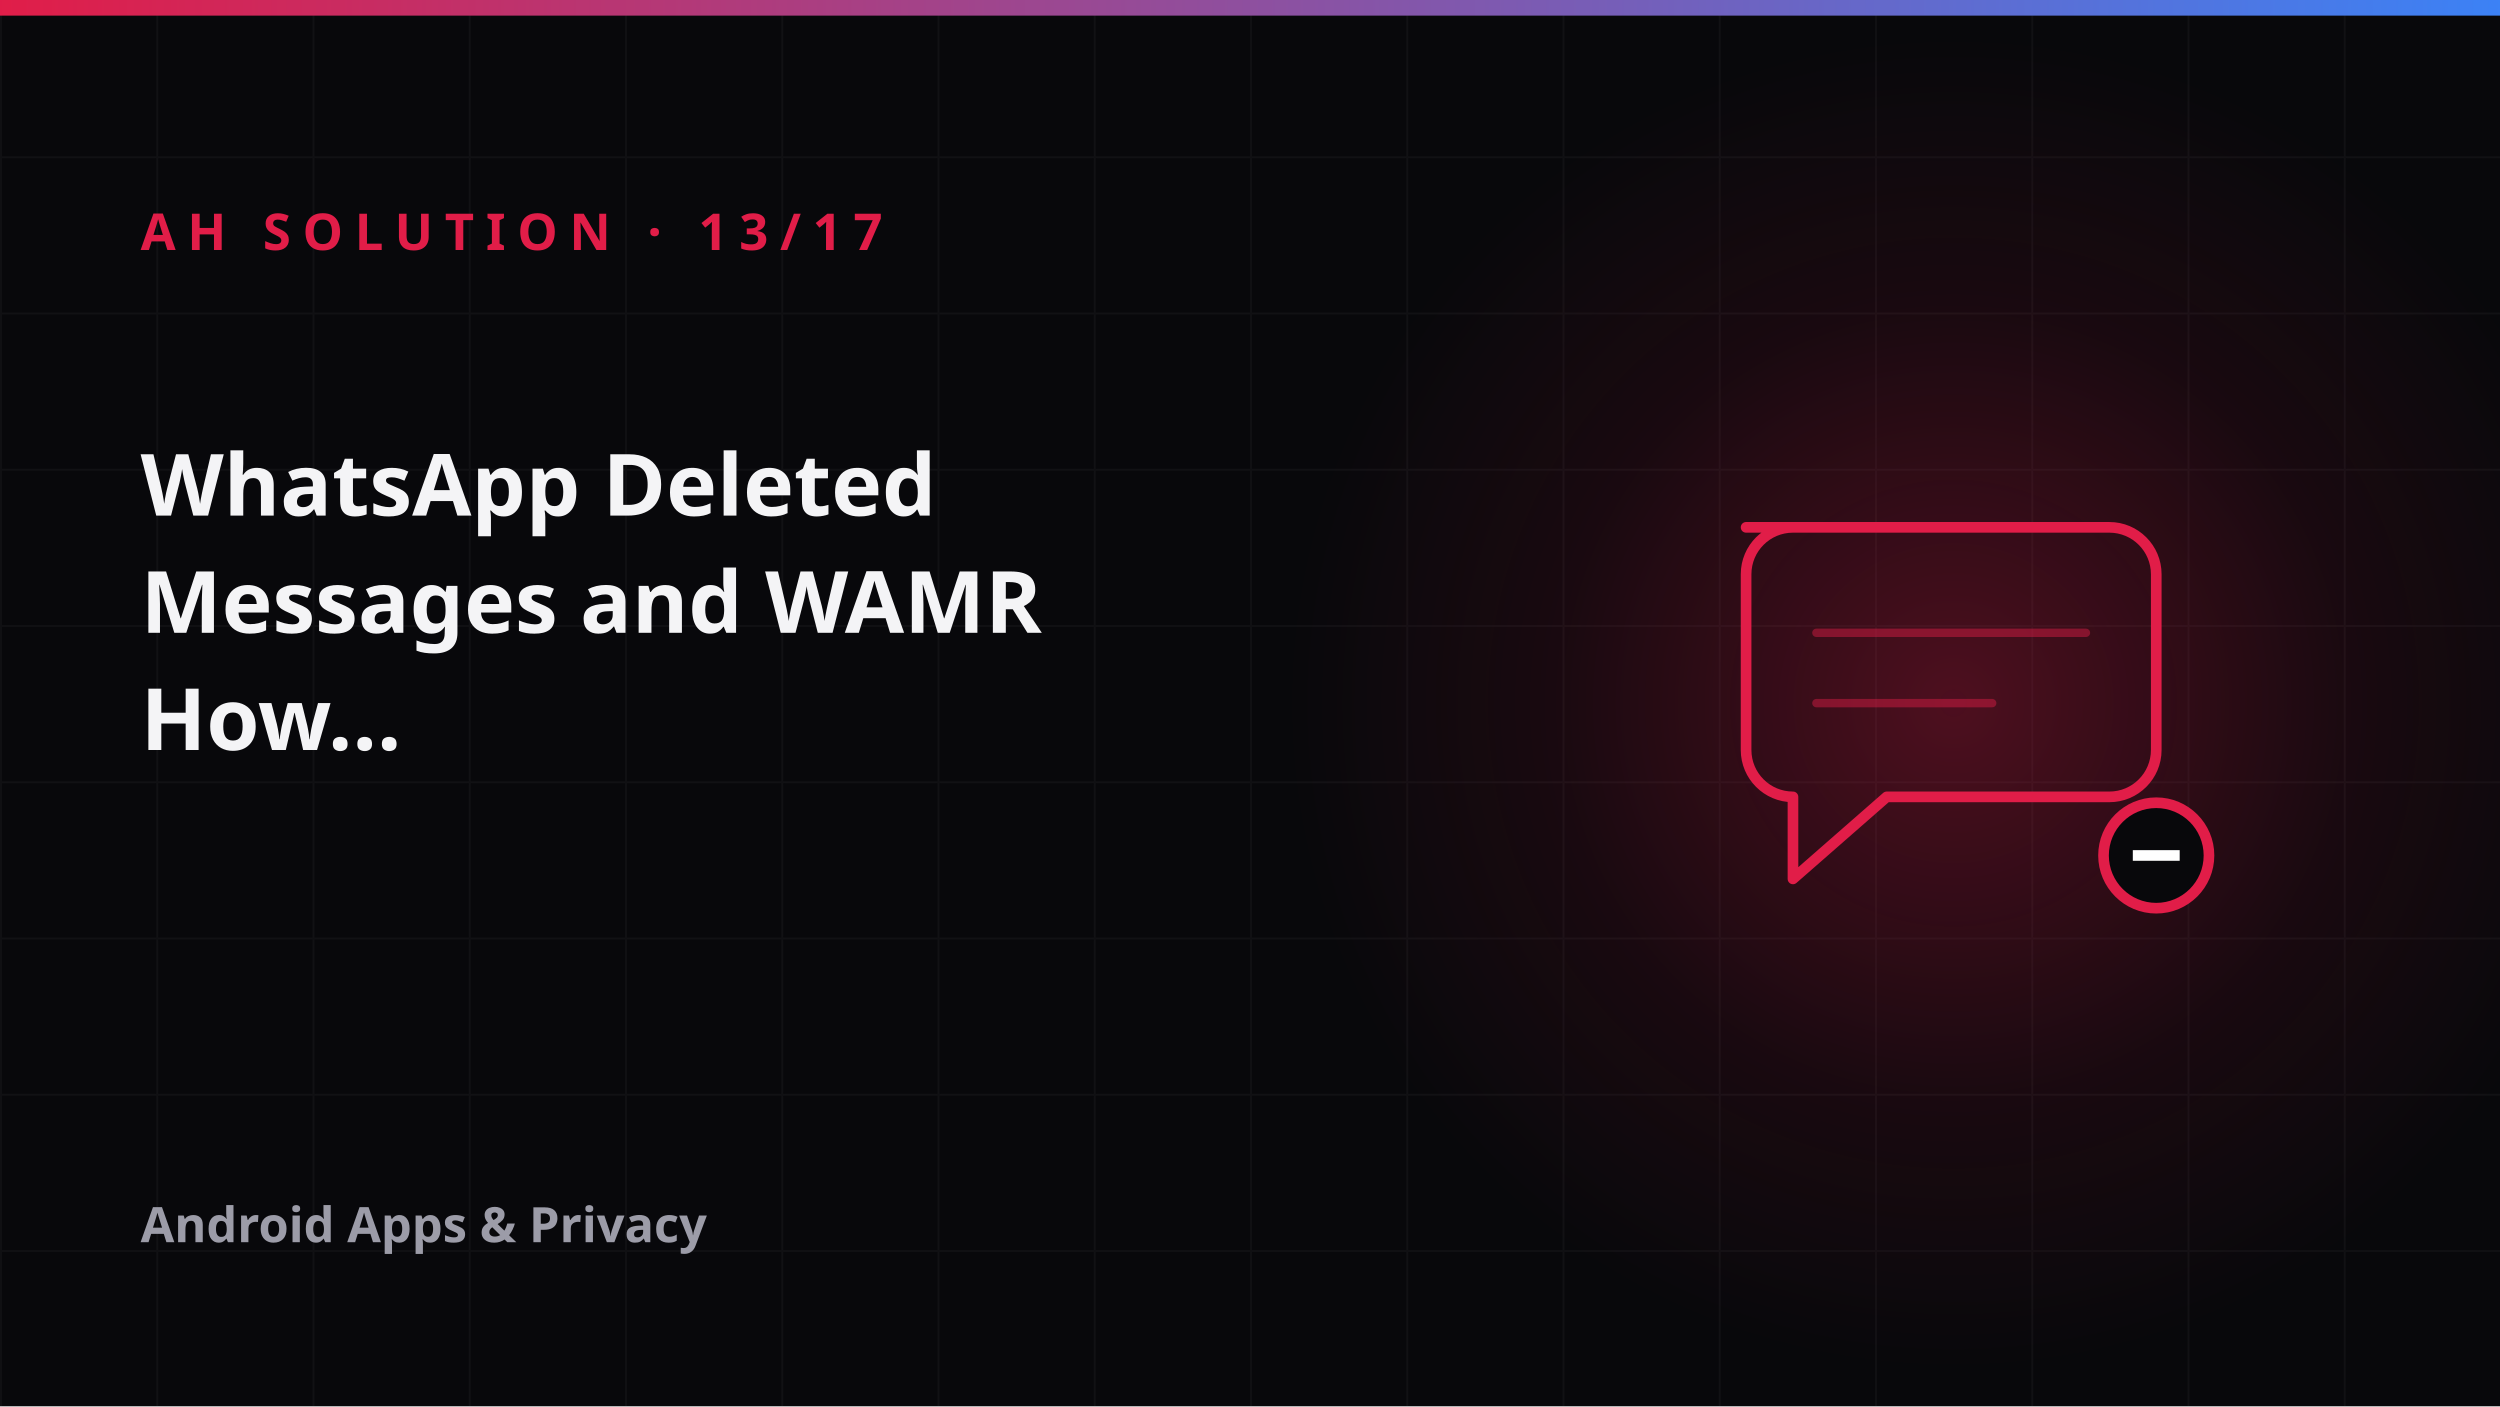
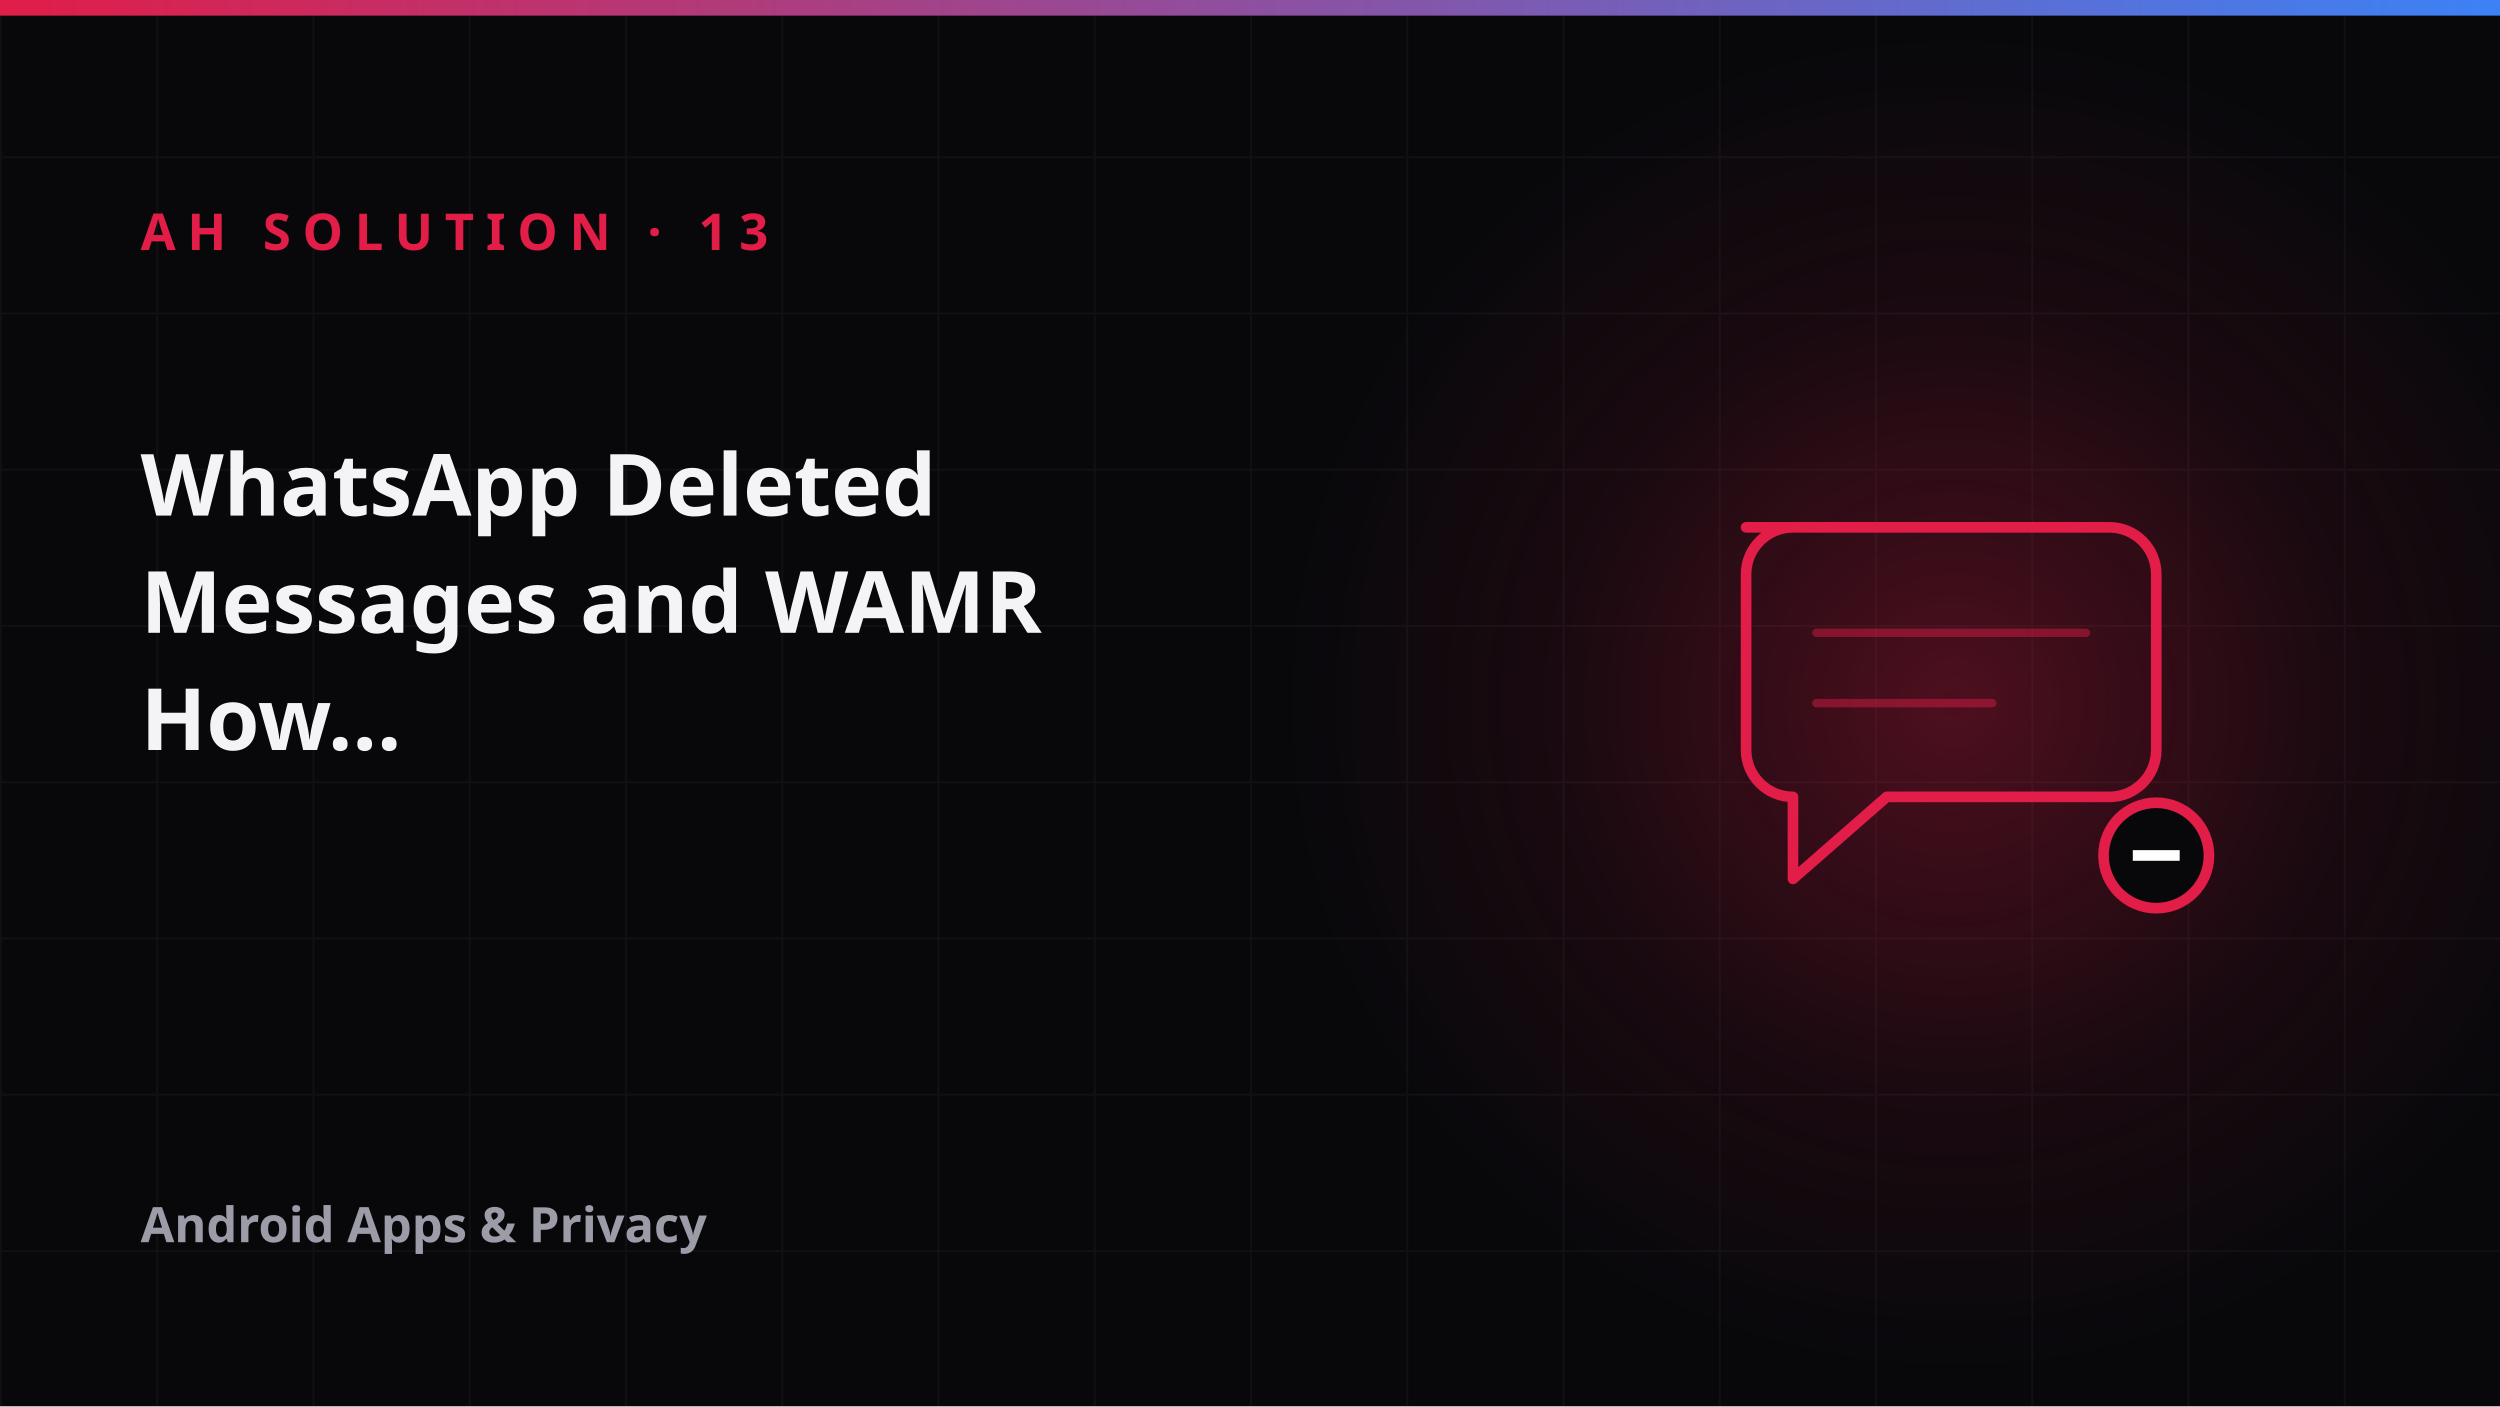
<svg xmlns="http://www.w3.org/2000/svg" width="640" height="360" viewBox="0 0 640 360" role="img" aria-label="AH Solution card thumbnail — WhatsApp Deleted Messages and WAMR: How It Actually Works">
  <defs>
    <radialGradient id="glow" cx="50%" cy="50%" r="50%">
      <stop offset="0%" stop-color="#E11D48" stop-opacity="0.32" />
      <stop offset="60%" stop-color="#E11D48" stop-opacity="0.08" />
      <stop offset="100%" stop-color="#E11D48" stop-opacity="0" />
    </radialGradient>
    <linearGradient id="bar" x1="0" y1="0" x2="1" y2="0">
      <stop offset="0%" stop-color="#E11D48" />
      <stop offset="100%" stop-color="#3B82F6" />
    </linearGradient>
    <pattern id="grid" width="40" height="40" patternUnits="userSpaceOnUse">
      <path d="M40 0H0V40" fill="none" stroke="#FFFFFF" stroke-opacity="0.035" stroke-width="1" />
    </pattern>
  </defs>
  <rect width="640" height="360" fill="#08080B" />
  <rect width="640" height="360" fill="url(#grid)" />
  <circle cx="500" cy="180" r="170" fill="url(#glow)" />
  <rect x="0" y="0" width="640" height="4" fill="url(#bar)" />
-   <text x="36" y="64" font-family="Manrope, 'Segoe UI', system-ui, sans-serif" font-size="13" font-weight="700" letter-spacing="3" fill="#E11D48">AH SOLUTION · 13/17</text>
+   <text x="36" y="64" font-family="Manrope, 'Segoe UI', system-ui, sans-serif" font-size="13" font-weight="700" letter-spacing="3" fill="#E11D48">AH SOLUTION · 13</text>
  <text x="36" y="132" font-family="Manrope, 'Segoe UI', system-ui, sans-serif" font-size="22" font-weight="800" fill="#F4F4F6">WhatsApp Deleted</text>
  <text x="36" y="162" font-family="Manrope, 'Segoe UI', system-ui, sans-serif" font-size="22" font-weight="800" fill="#F4F4F6">Messages and WAMR</text>
  <text x="36" y="192" font-family="Manrope, 'Segoe UI', system-ui, sans-serif" font-size="22" font-weight="800" fill="#F4F4F6">How…</text>
  <text x="36" y="318" font-family="Manrope, 'Segoe UI', system-ui, sans-serif" font-size="12.5" font-weight="600" fill="#9C9CA8">Android Apps &amp; Privacy</text>
  <path d="M447 135 h93 a12 12 0 0 1 12 12 v45 a12 12 0 0 1 -12 12 h-57 l-24 21 v-21 a12 12 0 0 1 -12 -12 v-45 a12 12 0 0 1 12 -12 Z" fill="none" stroke="#E11D48" stroke-width="2.727" stroke-linecap="round" stroke-linejoin="round" />
  <path d="M465 162 h69" fill="none" stroke="#E11D48" stroke-opacity="0.45" stroke-width="2.143" stroke-linecap="round" />
  <path d="M465 180 h45" fill="none" stroke="#E11D48" stroke-opacity="0.45" stroke-width="2.143" stroke-linecap="round" />
  <circle cx="552" cy="219" r="13.5" fill="#08080B" stroke="#E11D48" stroke-width="2.727" />
  <path d="M546 219 h12" stroke="#FFFFFF" stroke-width="2.727" />
</svg>
